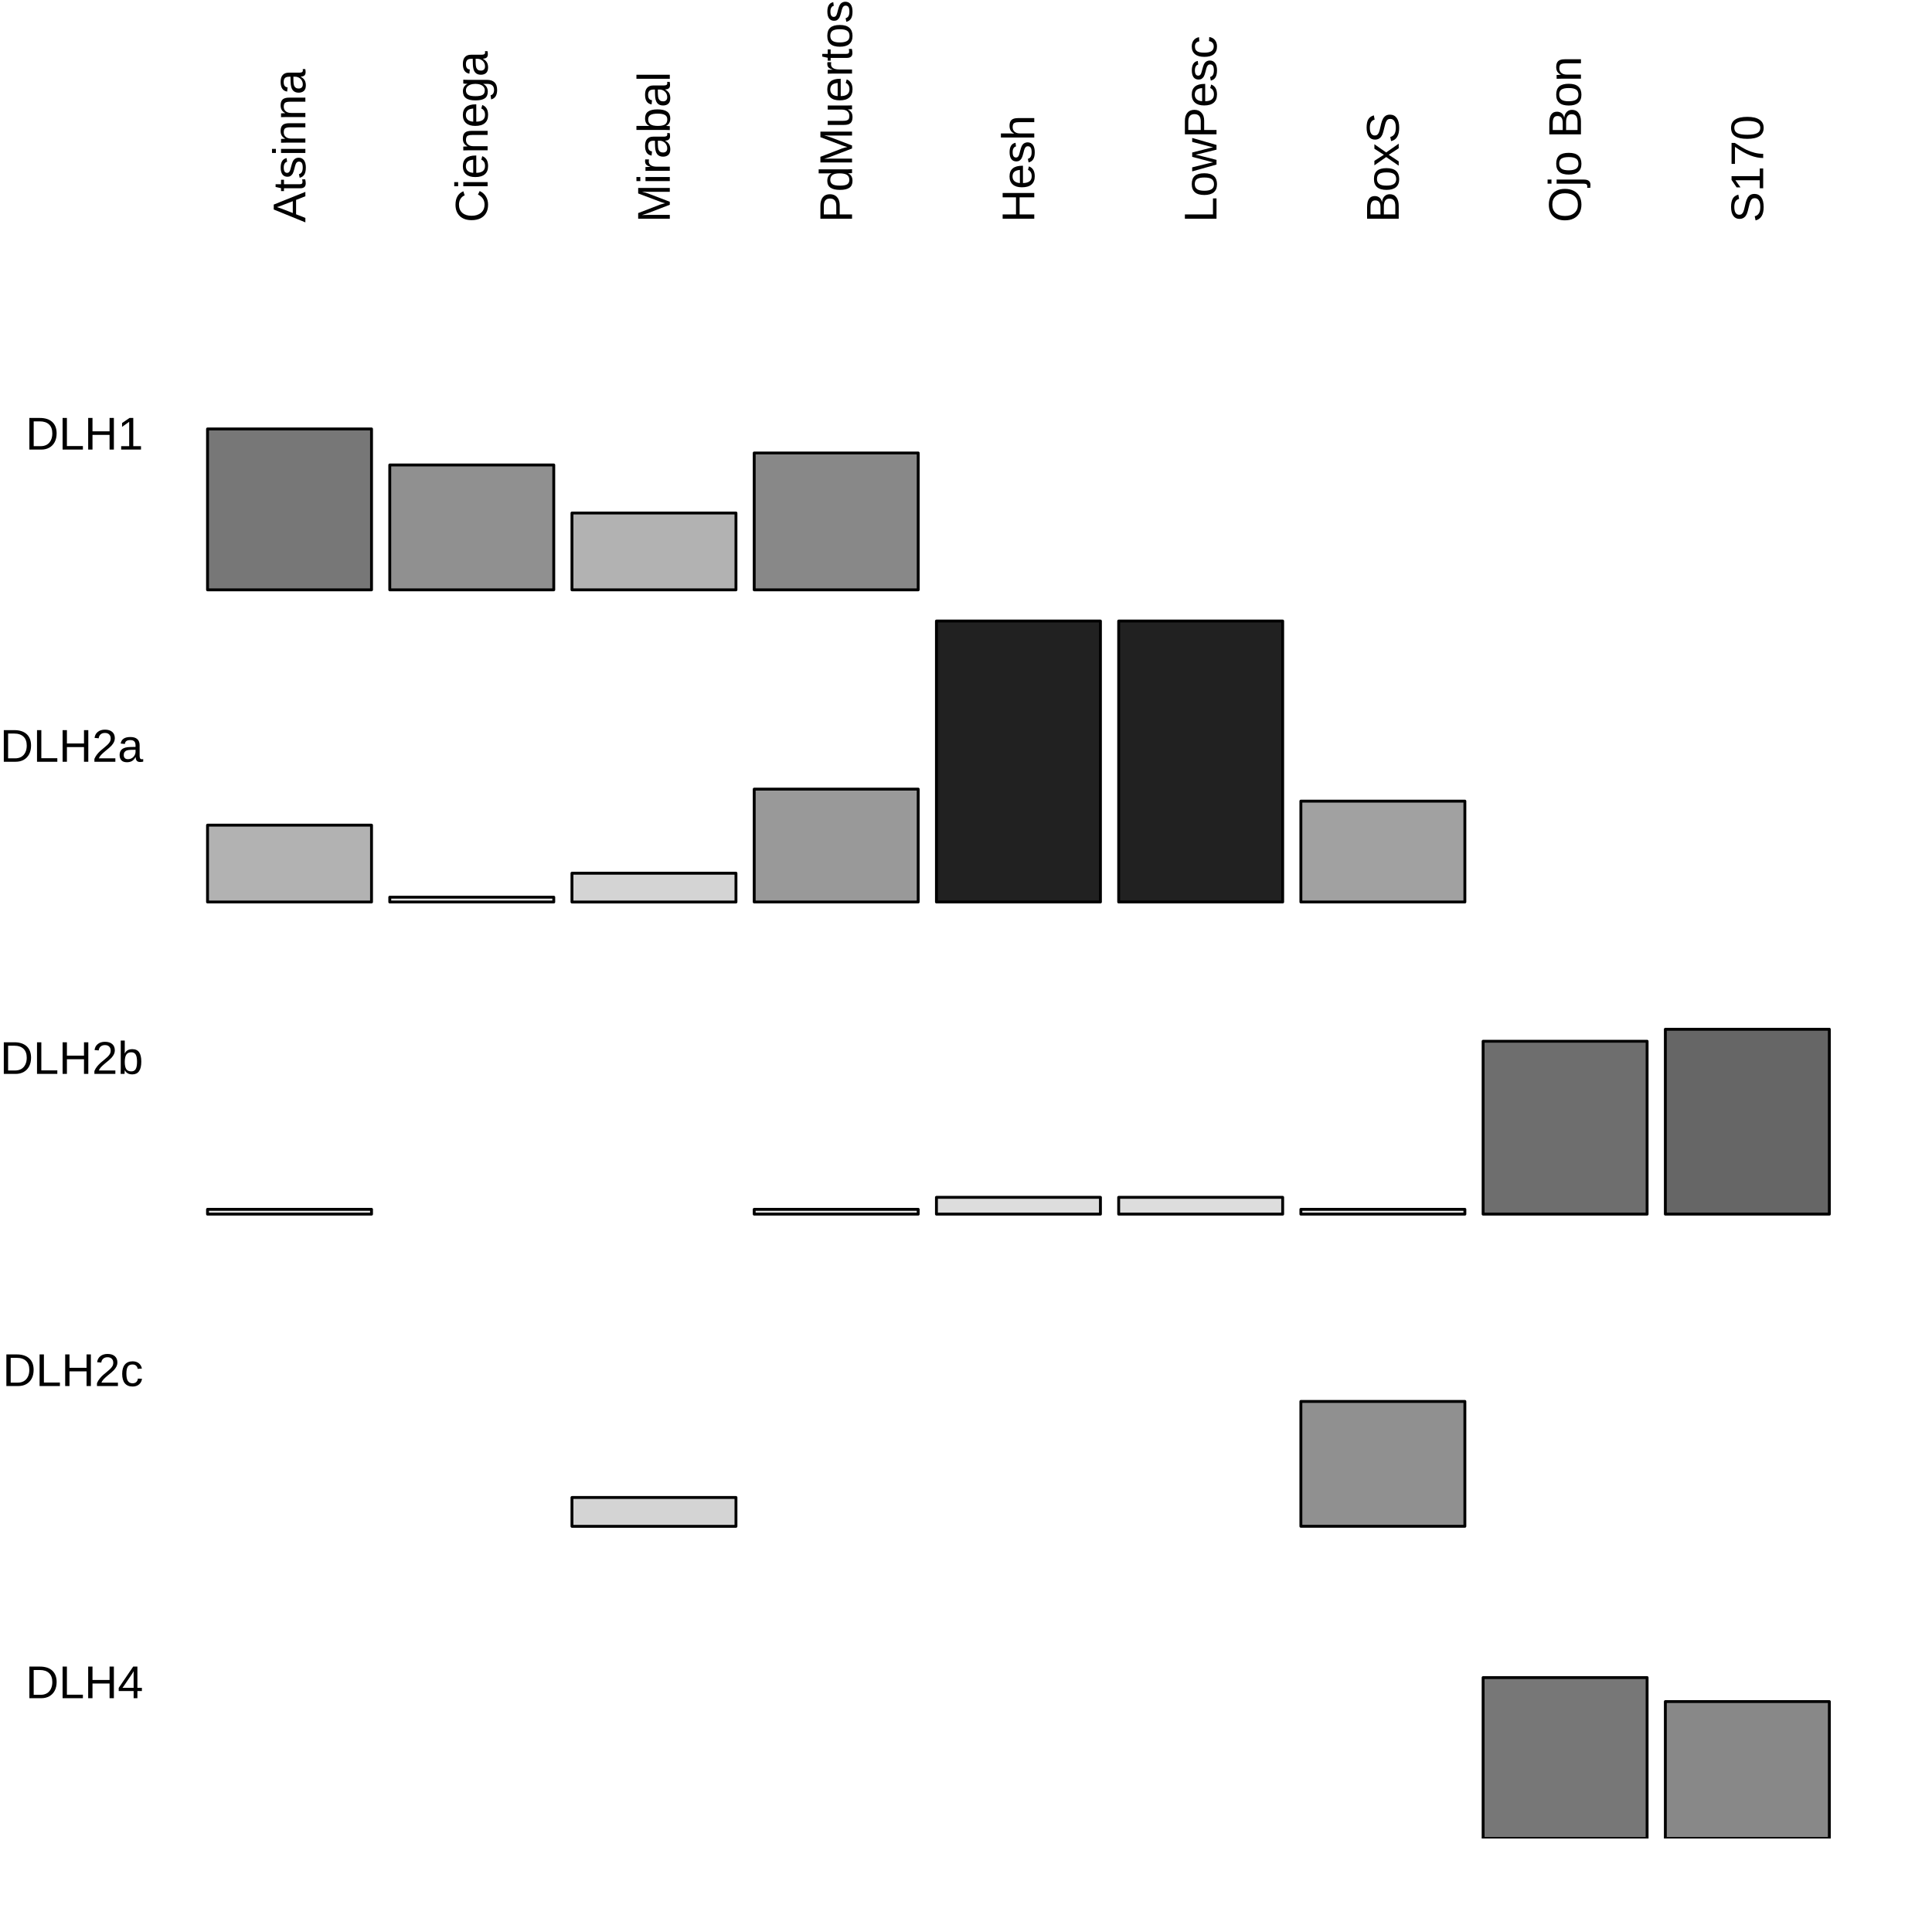
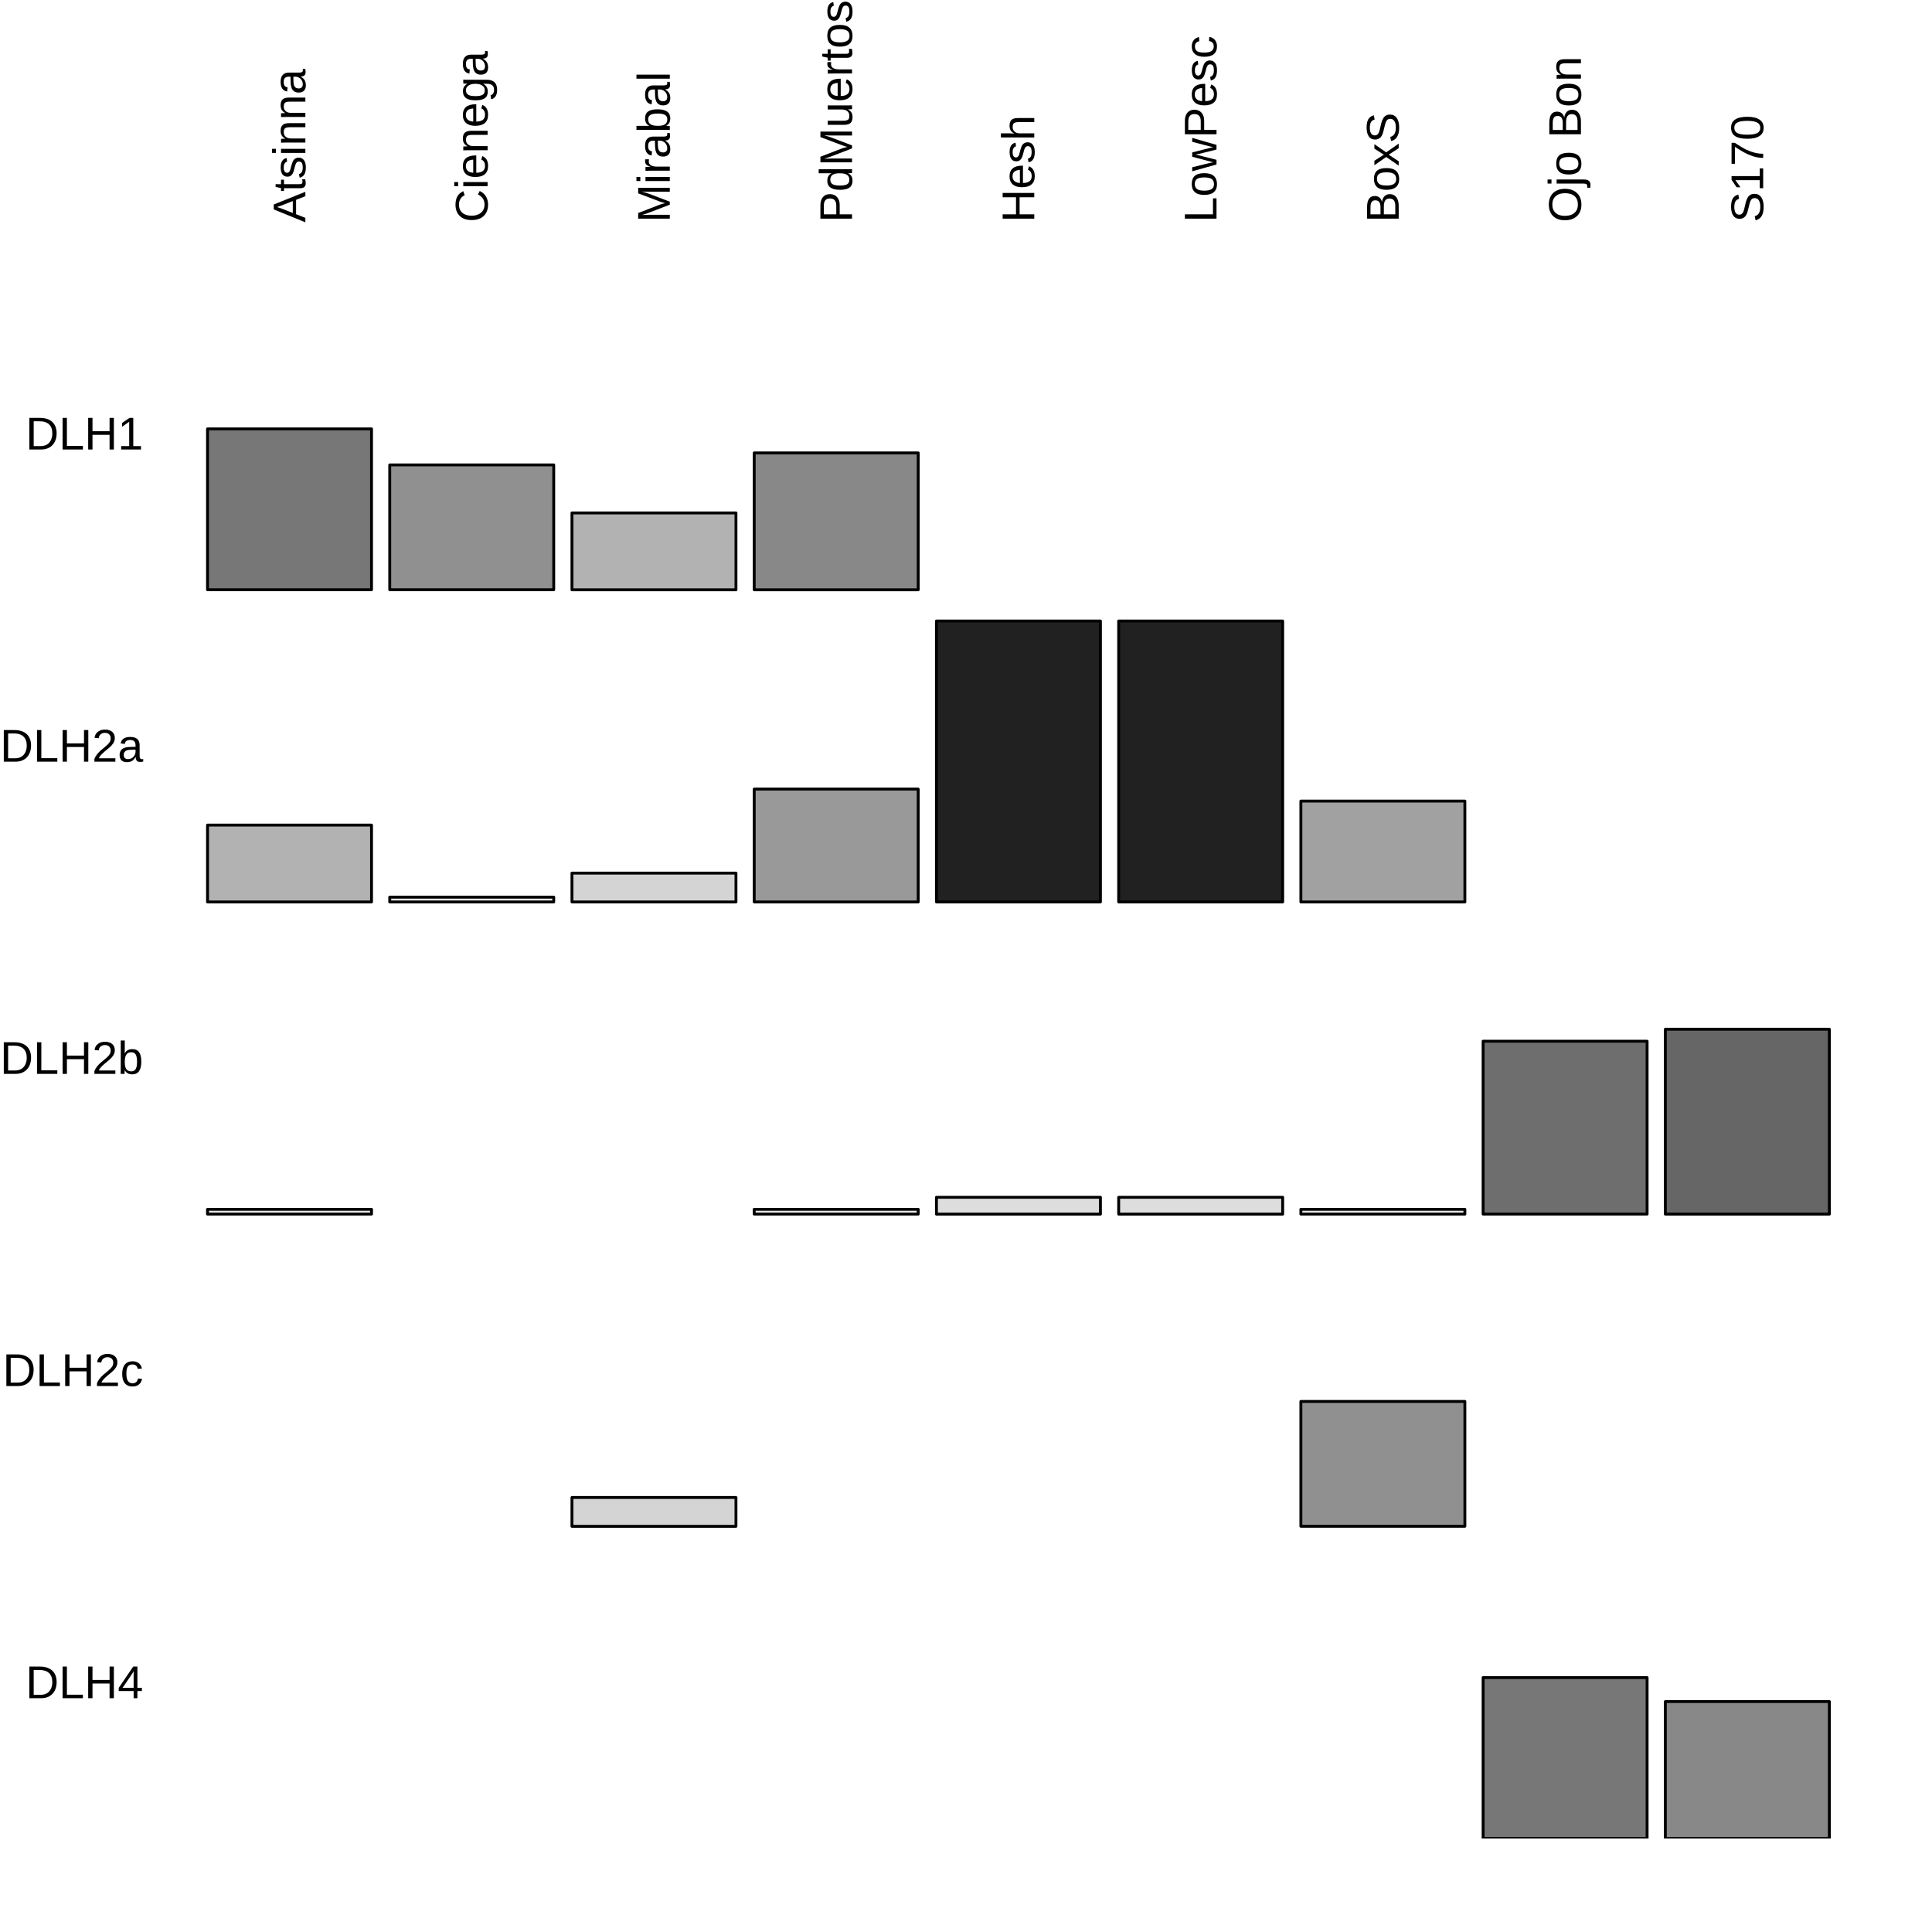
- <svg xmlns="http://www.w3.org/2000/svg" class="svglite" width="504.00pt" height="504.00pt" viewBox="0 0 504.00 504.00">
-   <defs>
-     <style type="text/css">
+ <svg xmlns="http://www.w3.org/2000/svg" width="504.00pt" height="504.00pt" viewBox="0 0 504.00 504.00">
+   <g class="svglite">
+     <defs>
+       <style type="text/css">
    .svglite line, .svglite polyline, .svglite polygon, .svglite path, .svglite rect, .svglite circle {
      fill: none;
      stroke: #000000;
      stroke-linecap: round;
      stroke-linejoin: round;
      stroke-miterlimit: 10.00;
    }
    .svglite text {
      white-space: pre;
    }
+     .svglite g.glyphgroup path {
+       fill: inherit;
+       stroke: none;
+     }
  </style>
-   </defs>
-   <rect width="100%" height="100%" style="stroke: none; fill: #FFFFFF;" />
-   <defs>
-     <clipPath id="cpMC4wMHw1MDQuMDB8MC4wMHw1MDQuMDA=">
-       <rect x="0.00" y="0.00" width="504.00" height="504.00" />
-     </clipPath>
-   </defs>
-   <g clip-path="url(#cpMC4wMHw1MDQuMDB8MC4wMHw1MDQuMDA=)">
+     </defs>
+     <rect width="100%" height="100%" style="stroke: none; fill: #FFFFFF;" />
+     <defs>
+       <clipPath id="cpMC4wMHw1MDQuMDB8MC4wMHw1MDQuMDA=">
+         <rect x="0.00" y="0.00" width="504.00" height="504.00" />
+       </clipPath>
+     </defs>
+     <g clip-path="url(#cpMC4wMHw1MDQuMDB8MC4wMHw1MDQuMDA=)">
</g>
-   <defs>
-     <clipPath id="cpNTEuNzZ8NDc5LjYwfDcyLjQ0fDQ3OS42MA==">
-       <rect x="51.76" y="72.44" width="427.84" height="407.16" />
-     </clipPath>
-   </defs>
-   <g clip-path="url(#cpNTEuNzZ8NDc5LjYwfDcyLjQ0fDQ3OS42MA==)">
-     <rect x="54.14" y="111.90" width="42.78" height="41.97" style="stroke-width: 0.75; fill: #777777;" />
-     <rect x="54.14" y="215.26" width="42.78" height="20.04" style="stroke-width: 0.75; fill: #B2B2B2;" />
-     <rect x="54.14" y="315.48" width="42.78" height="1.25" style="stroke-width: 0.75; fill: #E5E5E5;" />
-     <rect x="54.14" y="479.60" width="42.78" height="0.00" style="stroke-width: 0.75; fill: #F6F6F6;" />
-     <rect x="101.68" y="121.30" width="42.78" height="32.57" style="stroke-width: 0.75; fill: #909090;" />
-     <rect x="101.68" y="234.05" width="42.78" height="1.25" style="stroke-width: 0.75; fill: #E5E5E5;" />
-     <rect x="101.68" y="316.74" width="42.78" height="0.00" style="stroke-width: 0.75; fill: #EEEEEE;" />
-     <rect x="149.21" y="133.83" width="42.78" height="20.04" style="stroke-width: 0.75; fill: #B2B2B2;" />
-     <rect x="149.21" y="227.79" width="42.78" height="7.52" style="stroke-width: 0.75; fill: #D4D4D4;" />
-     <rect x="149.21" y="316.74" width="42.78" height="0.00" style="stroke-width: 0.75; fill: #EEEEEE;" />
-     <rect x="149.21" y="390.65" width="42.78" height="7.52" style="stroke-width: 0.75; fill: #D4D4D4;" />
-     <rect x="196.75" y="118.17" width="42.78" height="35.70" style="stroke-width: 0.75; fill: #888888;" />
-     <rect x="196.75" y="205.86" width="42.78" height="29.44" style="stroke-width: 0.75; fill: #999999;" />
-     <rect x="196.75" y="315.48" width="42.78" height="1.25" style="stroke-width: 0.75; fill: #E5E5E5;" />
-     <rect x="244.29" y="162.01" width="42.78" height="73.29" style="stroke-width: 0.75; fill: #212121;" />
-     <rect x="244.29" y="312.35" width="42.78" height="4.38" style="stroke-width: 0.75; fill: #DDDDDD;" />
-     <rect x="291.83" y="153.87" width="42.78" height="0.00" style="stroke-width: 0.75; fill: #F6F6F6;" />
-     <rect x="291.83" y="162.01" width="42.78" height="73.29" style="stroke-width: 0.75; fill: #212121;" />
-     <rect x="291.83" y="312.35" width="42.78" height="4.38" style="stroke-width: 0.75; fill: #DDDDDD;" />
-     <rect x="339.36" y="208.99" width="42.78" height="26.31" style="stroke-width: 0.75; fill: #A1A1A1;" />
-     <rect x="339.36" y="315.48" width="42.78" height="1.25" style="stroke-width: 0.75; fill: #E5E5E5;" />
-     <rect x="339.36" y="365.59" width="42.78" height="32.57" style="stroke-width: 0.75; fill: #909090;" />
-     <rect x="386.90" y="271.63" width="42.78" height="45.10" style="stroke-width: 0.75; fill: #6E6E6E;" />
-     <rect x="386.90" y="437.63" width="42.78" height="41.97" style="stroke-width: 0.75; fill: #777777;" />
-     <rect x="434.44" y="268.50" width="42.78" height="48.23" style="stroke-width: 0.75; fill: #666666;" />
-     <rect x="434.44" y="443.89" width="42.78" height="35.70" style="stroke-width: 0.75; fill: #888888;" />
-   </g>
-   <g clip-path="url(#cpMC4wMHw1MDQuMDB8MC4wMHw1MDQuMDA=)">
-     <text x="37.36" y="443.01" text-anchor="end" style="font-size: 12.00px; font-family: &quot;Liberation Sans&quot;;" textLength="30.69px" lengthAdjust="spacingAndGlyphs">DLH4</text>
-     <text x="37.36" y="361.58" text-anchor="end" style="font-size: 12.00px; font-family: &quot;Liberation Sans&quot;;" textLength="36.69px" lengthAdjust="spacingAndGlyphs">DLH2c</text>
-     <text x="37.36" y="280.15" text-anchor="end" style="font-size: 12.00px; font-family: &quot;Liberation Sans&quot;;" textLength="37.36px" lengthAdjust="spacingAndGlyphs">DLH2b</text>
-     <text x="37.36" y="198.72" text-anchor="end" style="font-size: 12.00px; font-family: &quot;Liberation Sans&quot;;" textLength="37.36px" lengthAdjust="spacingAndGlyphs">DLH2a</text>
-     <text x="37.36" y="117.28" text-anchor="end" style="font-size: 12.00px; font-family: &quot;Liberation Sans&quot;;" textLength="30.69px" lengthAdjust="spacingAndGlyphs">DLH1</text>
-     <text transform="translate(79.66,58.04) rotate(-90)" style="font-size: 12.00px; font-family: &quot;Liberation Sans&quot;;" textLength="40.03px" lengthAdjust="spacingAndGlyphs">Atsinna</text>
-     <text transform="translate(127.20,58.04) rotate(-90)" style="font-size: 12.00px; font-family: &quot;Liberation Sans&quot;;" textLength="44.70px" lengthAdjust="spacingAndGlyphs">Cienega</text>
-     <text transform="translate(174.73,58.04) rotate(-90)" style="font-size: 12.00px; font-family: &quot;Liberation Sans&quot;;" textLength="39.35px" lengthAdjust="spacingAndGlyphs">Mirabal</text>
-     <text transform="translate(222.27,58.04) rotate(-90)" style="font-size: 12.00px; font-family: &quot;Liberation Sans&quot;;" textLength="58.04px" lengthAdjust="spacingAndGlyphs">PdMuertos</text>
-     <text transform="translate(269.81,58.04) rotate(-90)" style="font-size: 12.00px; font-family: &quot;Liberation Sans&quot;;" textLength="28.02px" lengthAdjust="spacingAndGlyphs">Hesh</text>
-     <text transform="translate(317.35,58.04) rotate(-90)" style="font-size: 12.00px; font-family: &quot;Liberation Sans&quot;;" textLength="48.71px" lengthAdjust="spacingAndGlyphs">LowPesc</text>
-     <text transform="translate(364.88,58.04) rotate(-90)" style="font-size: 12.00px; font-family: &quot;Liberation Sans&quot;;" textLength="28.69px" lengthAdjust="spacingAndGlyphs">BoxS</text>
-     <text transform="translate(412.42,58.04) rotate(-90)" style="font-size: 12.00px; font-family: &quot;Liberation Sans&quot;;" textLength="43.37px" lengthAdjust="spacingAndGlyphs">Ojo Bon</text>
-     <text transform="translate(459.96,58.04) rotate(-90)" style="font-size: 12.00px; font-family: &quot;Liberation Sans&quot;;" textLength="28.03px" lengthAdjust="spacingAndGlyphs">S170</text>
+     <defs>
+       <clipPath id="cpNTEuNzZ8NDc5LjYwfDcyLjQyfDQ3OS42MA==">
+         <rect x="51.76" y="72.42" width="427.84" height="407.18" />
+       </clipPath>
+     </defs>
+     <g clip-path="url(#cpNTEuNzZ8NDc5LjYwfDcyLjQyfDQ3OS42MA==)">
+       <rect x="54.14" y="111.88" width="42.78" height="41.97" style="stroke-width: 0.75; fill: #777777;" />
+       <rect x="54.14" y="215.24" width="42.78" height="20.05" style="stroke-width: 0.75; fill: #B2B2B2;" />
+       <rect x="54.14" y="315.47" width="42.78" height="1.25" style="stroke-width: 0.75; fill: #E5E5E5;" />
+       <rect x="54.14" y="479.60" width="42.78" height="0.00" style="stroke-width: 0.75; fill: #F6F6F6;" />
+       <rect x="101.67" y="121.28" width="42.78" height="32.57" style="stroke-width: 0.75; fill: #909090;" />
+       <rect x="101.67" y="234.04" width="42.78" height="1.25" style="stroke-width: 0.75; fill: #E5E5E5;" />
+       <rect x="101.67" y="316.73" width="42.78" height="0.00" style="stroke-width: 0.75; fill: #EEEEEE;" />
+       <rect x="149.21" y="133.81" width="42.78" height="20.05" style="stroke-width: 0.75; fill: #B2B2B2;" />
+       <rect x="149.21" y="227.77" width="42.78" height="7.52" style="stroke-width: 0.75; fill: #D4D4D4;" />
+       <rect x="149.21" y="316.73" width="42.78" height="0.00" style="stroke-width: 0.75; fill: #EEEEEE;" />
+       <rect x="149.21" y="390.65" width="42.78" height="7.52" style="stroke-width: 0.75; fill: #D4D4D4;" />
+       <rect x="196.75" y="118.15" width="42.78" height="35.71" style="stroke-width: 0.75; fill: #888888;" />
+       <rect x="196.75" y="205.85" width="42.78" height="29.44" style="stroke-width: 0.75; fill: #999999;" />
+       <rect x="196.75" y="315.47" width="42.78" height="1.25" style="stroke-width: 0.75; fill: #E5E5E5;" />
+       <rect x="244.29" y="162.00" width="42.78" height="73.29" style="stroke-width: 0.75; fill: #212121;" />
+       <rect x="244.29" y="312.34" width="42.78" height="4.39" style="stroke-width: 0.75; fill: #DDDDDD;" />
+       <rect x="291.83" y="153.85" width="42.78" height="0.00" style="stroke-width: 0.75; fill: #F6F6F6;" />
+       <rect x="291.83" y="162.00" width="42.78" height="73.29" style="stroke-width: 0.75; fill: #212121;" />
+       <rect x="291.83" y="312.34" width="42.78" height="4.39" style="stroke-width: 0.75; fill: #DDDDDD;" />
+       <rect x="339.36" y="208.98" width="42.78" height="26.31" style="stroke-width: 0.75; fill: #A1A1A1;" />
+       <rect x="339.36" y="315.47" width="42.78" height="1.25" style="stroke-width: 0.75; fill: #E5E5E5;" />
+       <rect x="339.36" y="365.59" width="42.78" height="32.57" style="stroke-width: 0.75; fill: #909090;" />
+       <rect x="386.90" y="271.62" width="42.78" height="45.10" style="stroke-width: 0.75; fill: #6E6E6E;" />
+       <rect x="386.90" y="437.63" width="42.78" height="41.97" style="stroke-width: 0.75; fill: #777777;" />
+       <rect x="434.44" y="268.49" width="42.78" height="48.24" style="stroke-width: 0.75; fill: #666666;" />
+       <rect x="434.44" y="443.89" width="42.78" height="35.71" style="stroke-width: 0.75; fill: #888888;" />
+     </g>
+     <g clip-path="url(#cpMC4wMHw1MDQuMDB8MC4wMHw1MDQuMDA=)">
+       <text x="37.36" y="443.01" text-anchor="end" style="font-size: 12.00px; font-family: &quot;Liberation Sans&quot;;" textLength="30.69px" lengthAdjust="spacingAndGlyphs">DLH4</text>
+       <text x="37.36" y="361.57" text-anchor="end" style="font-size: 12.00px; font-family: &quot;Liberation Sans&quot;;" textLength="36.69px" lengthAdjust="spacingAndGlyphs">DLH2c</text>
+       <text x="37.36" y="280.14" text-anchor="end" style="font-size: 12.00px; font-family: &quot;Liberation Sans&quot;;" textLength="37.36px" lengthAdjust="spacingAndGlyphs">DLH2b</text>
+       <text x="37.36" y="198.70" text-anchor="end" style="font-size: 12.00px; font-family: &quot;Liberation Sans&quot;;" textLength="37.36px" lengthAdjust="spacingAndGlyphs">DLH2a</text>
+       <text x="37.36" y="117.26" text-anchor="end" style="font-size: 12.00px; font-family: &quot;Liberation Sans&quot;;" textLength="30.69px" lengthAdjust="spacingAndGlyphs">DLH1</text>
+       <text transform="translate(79.66,58.02) rotate(-90)" style="font-size: 12.00px; font-family: &quot;Liberation Sans&quot;;" textLength="40.02px" lengthAdjust="spacingAndGlyphs">Atsinna</text>
+       <text transform="translate(127.20,58.02) rotate(-90)" style="font-size: 12.00px; font-family: &quot;Liberation Sans&quot;;" textLength="44.70px" lengthAdjust="spacingAndGlyphs">Cienega</text>
+       <text transform="translate(174.73,58.02) rotate(-90)" style="font-size: 12.00px; font-family: &quot;Liberation Sans&quot;;" textLength="39.36px" lengthAdjust="spacingAndGlyphs">Mirabal</text>
+       <text transform="translate(222.27,58.02) rotate(-90)" style="font-size: 12.00px; font-family: &quot;Liberation Sans&quot;;" textLength="58.02px" lengthAdjust="spacingAndGlyphs">PdMuertos</text>
+       <text transform="translate(269.81,58.02) rotate(-90)" style="font-size: 12.00px; font-family: &quot;Liberation Sans&quot;;" textLength="28.02px" lengthAdjust="spacingAndGlyphs">Hesh</text>
+       <text transform="translate(317.35,58.02) rotate(-90)" style="font-size: 12.00px; font-family: &quot;Liberation Sans&quot;;" textLength="48.69px" lengthAdjust="spacingAndGlyphs">LowPesc</text>
+       <text transform="translate(364.88,58.02) rotate(-90)" style="font-size: 12.00px; font-family: &quot;Liberation Sans&quot;;" textLength="28.67px" lengthAdjust="spacingAndGlyphs">BoxS</text>
+       <text transform="translate(412.42,58.02) rotate(-90)" style="font-size: 12.00px; font-family: &quot;Liberation Sans&quot;;" textLength="43.34px" lengthAdjust="spacingAndGlyphs">Ojo Bon</text>
+       <text transform="translate(459.96,58.02) rotate(-90)" style="font-size: 12.00px; font-family: &quot;Liberation Sans&quot;;" textLength="28.02px" lengthAdjust="spacingAndGlyphs">S170</text>
+     </g>
  </g>
</svg>
